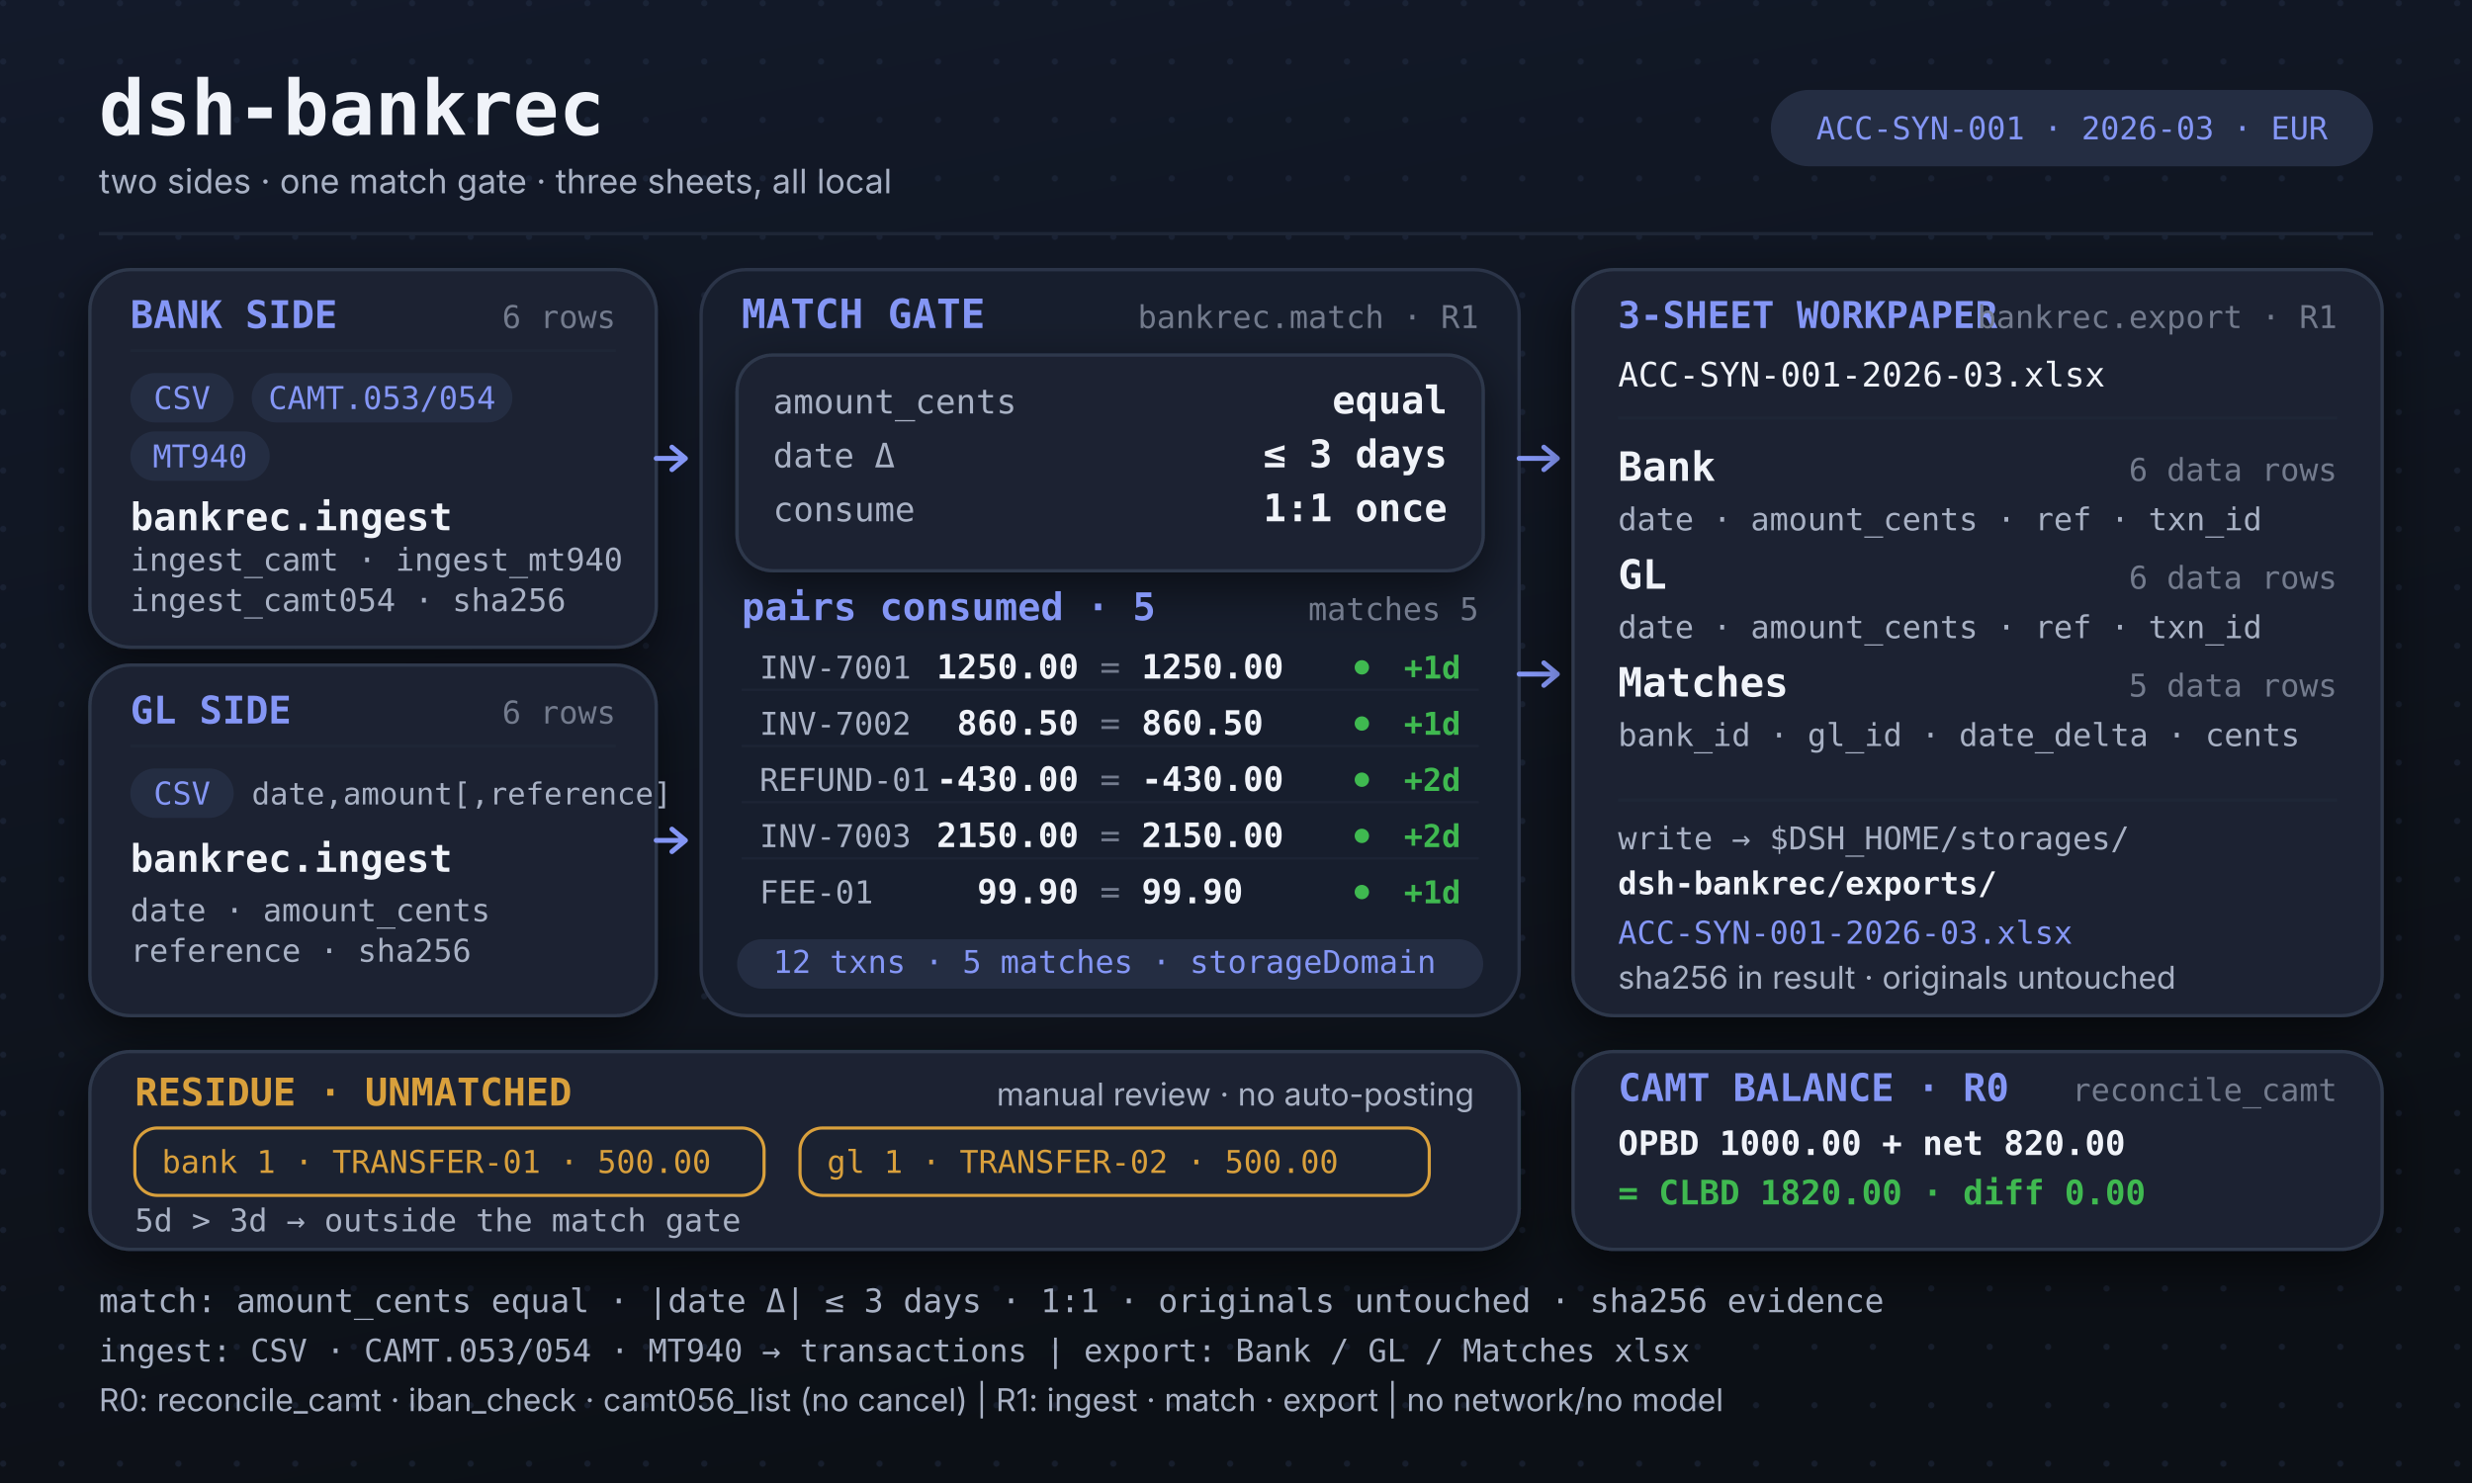
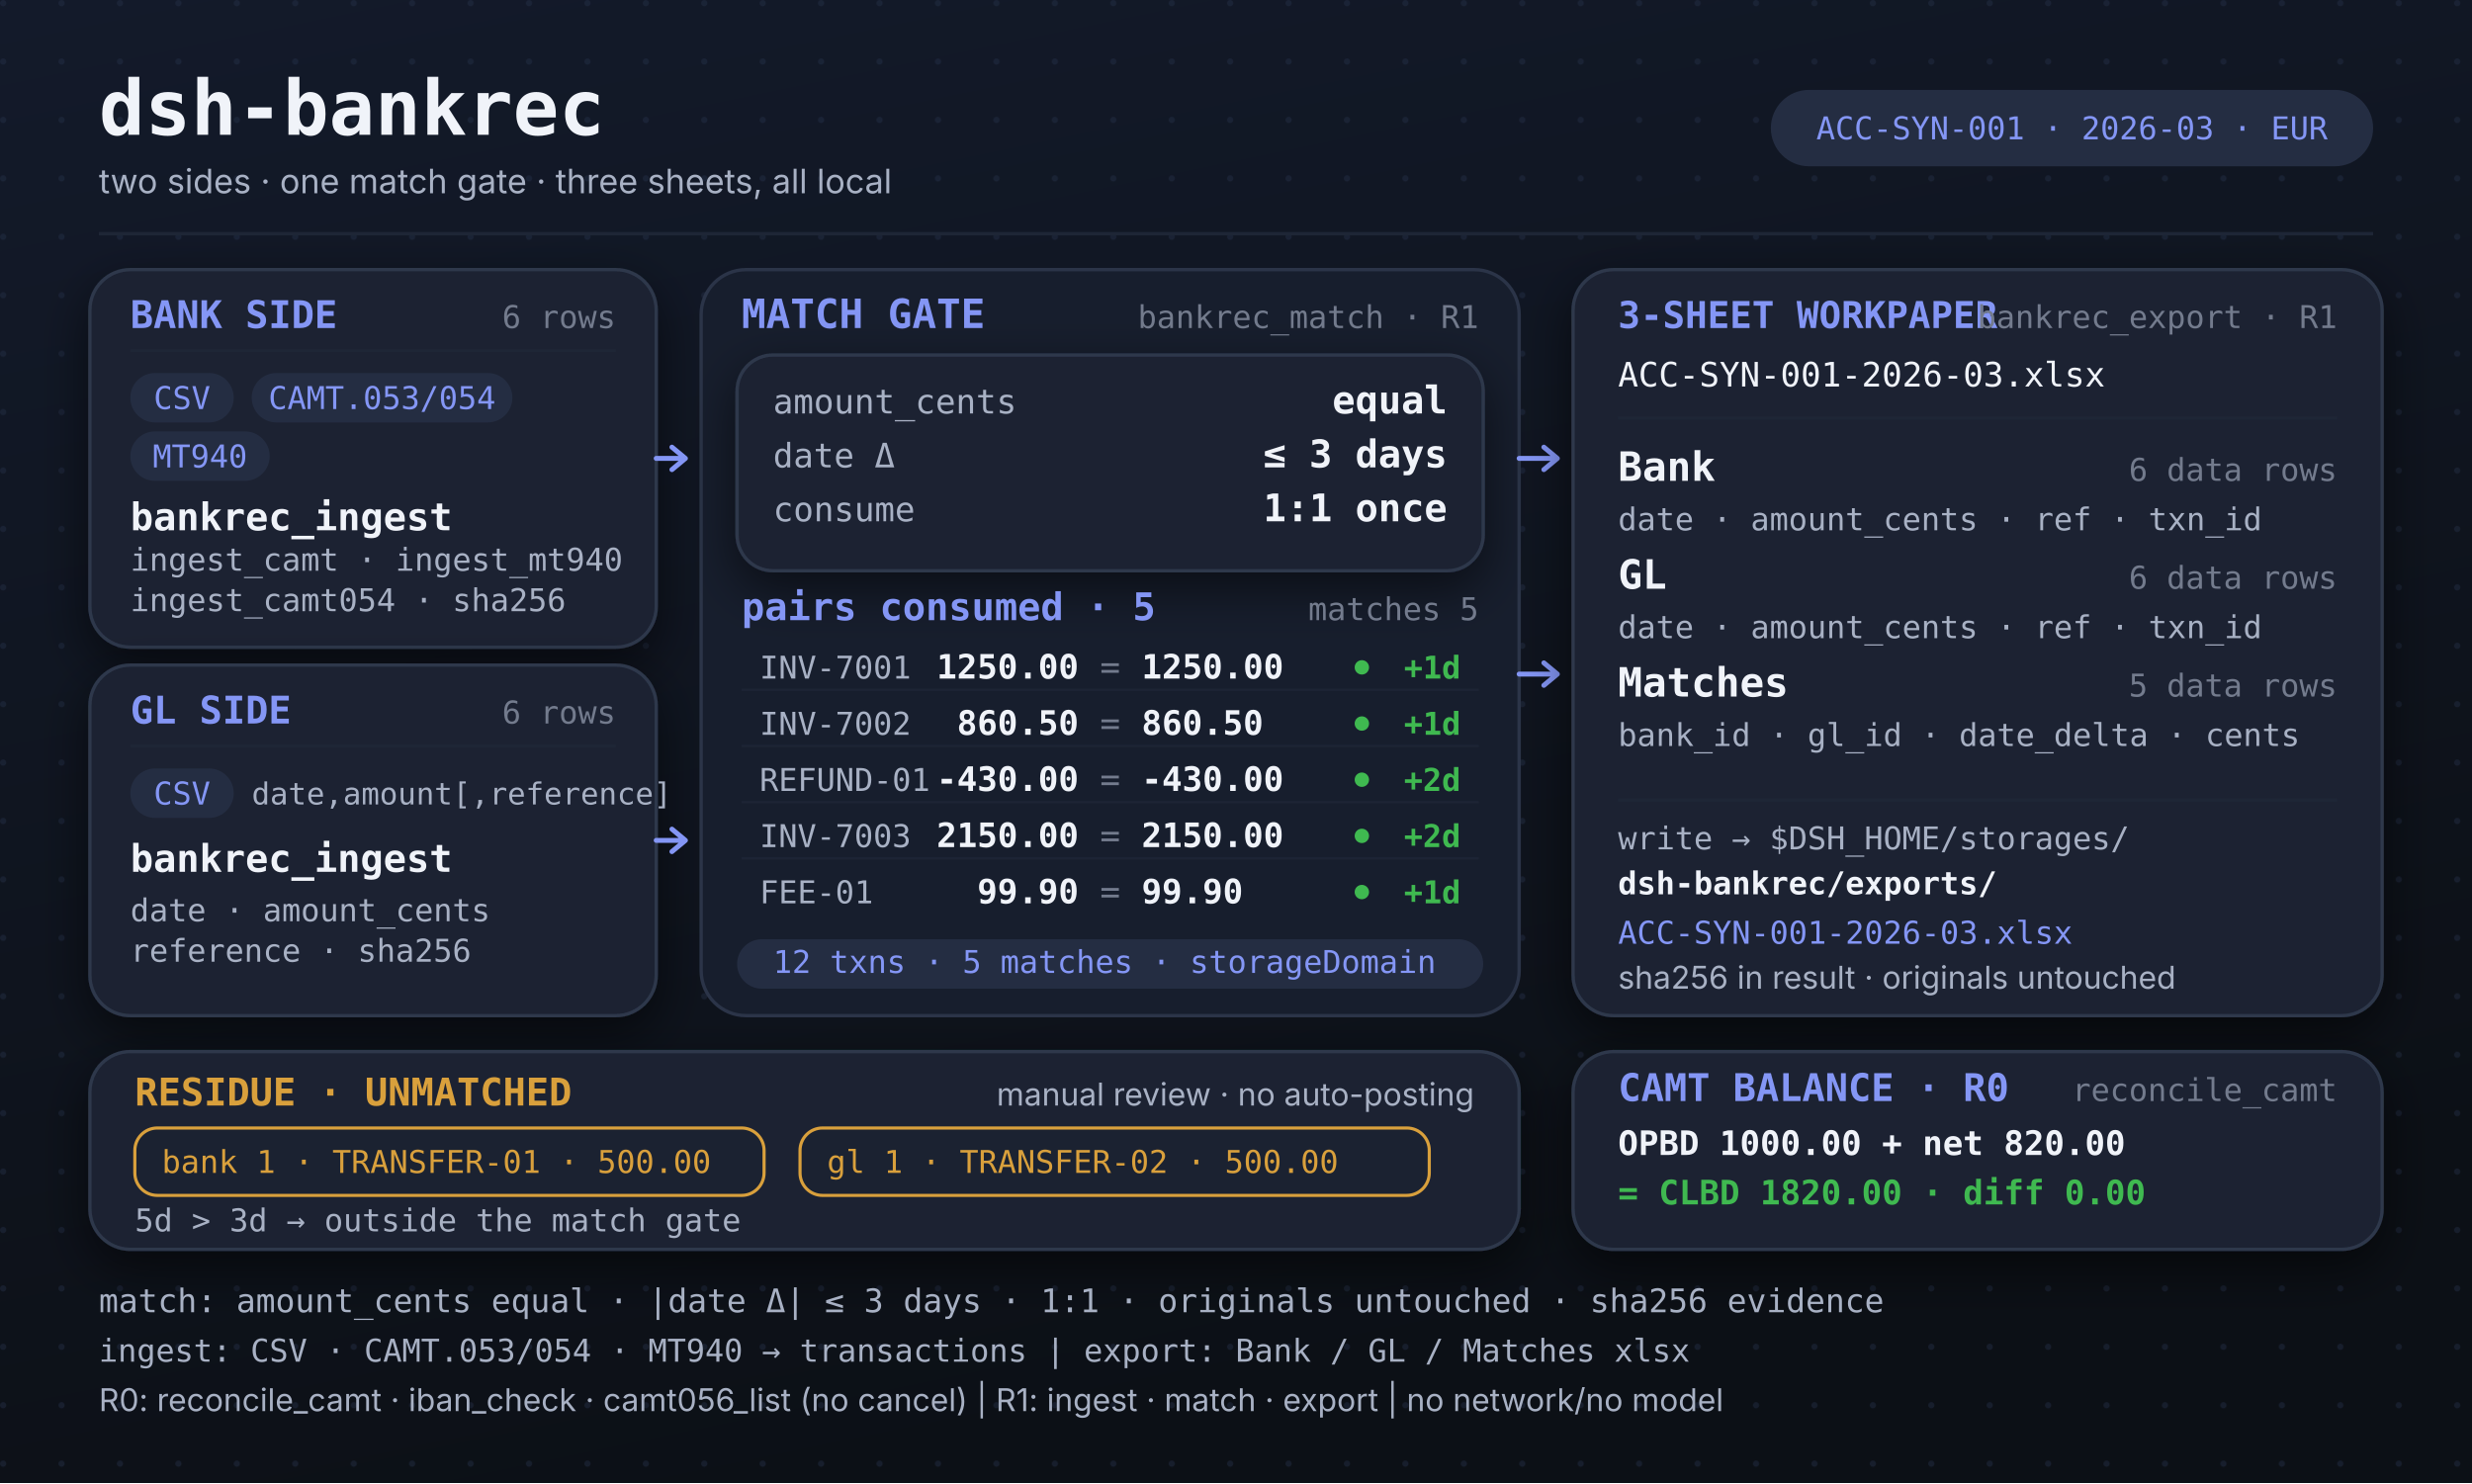
<svg xmlns="http://www.w3.org/2000/svg" width="1100" height="660" viewBox="0 0 1100 660" role="img" aria-label="dsh-bankrec structure: bank side (CSV, CAMT.053/054, MT940) and GL side (CSV) both ingest into the local transactions table; the match gate applies exact integer cents and a date delta within 3 days, consuming pairs 1:1; accepted pairs become the Bank / GL / Matches workpaper, while the unmatched rows and the CAMT balance identity sit on two boundary rails">
  <defs>
    <linearGradient id="bg" x1="0" y1="0" x2="0.35" y2="1">
      <stop offset="0" stop-color="#131a2a" />
      <stop offset="1" stop-color="#0c1016" />
    </linearGradient>
    <filter id="soft" x="-30%" y="-30%" width="160%" height="180%">
      <feDropShadow dx="0" dy="8" stdDeviation="11" flood-color="#000000" flood-opacity="0.55" />
    </filter>
    <pattern id="dots" width="26" height="26" patternUnits="userSpaceOnUse">
      <circle cx="1.4" cy="1.4" r="1.4" fill="#26314a" />
    </pattern>
  </defs>
  <rect width="1100" height="660" fill="url(#bg)" />
  <rect width="1100" height="660" fill="url(#dots)" opacity=".42" />
  <text x="44" y="60" fill="#f0f3f9" font-family="ui-monospace, SFMono-Regular, Menlo, Consolas, monospace" font-size="34" font-weight="700" text-anchor="start">dsh-bankrec</text>
  <text x="44" y="86" fill="#a8b1c4" font-family="ui-sans-serif, system-ui, -apple-system, 'Segoe UI', 'Microsoft YaHei', sans-serif" font-size="15" font-weight="400" text-anchor="start">two sides · one match gate · three sheets, all local</text>
  <rect x="788" y="40" width="268" height="34" rx="17" fill="#242d42" />
  <text x="922" y="62" fill="#8496f5" font-family="ui-monospace, SFMono-Regular, Menlo, Consolas, monospace" font-size="14" font-weight="400" text-anchor="middle">ACC-SYN-001 · 2026-03 · EUR</text>
  <line x1="44" y1="104" x2="1056" y2="104" stroke="#1e2636" stroke-width="1.5" />
  <g filter="url(#soft)">
    <rect x="40" y="120" width="252" height="168" rx="18" fill="#1b2231" stroke="#2e374b" stroke-width="1.5" />
  </g>
  <text x="58" y="146" fill="#8496f5" font-family="ui-monospace, SFMono-Regular, Menlo, Consolas, monospace" font-size="17" font-weight="700" text-anchor="start">BANK SIDE</text>
  <text x="274" y="146" fill="#737b8d" font-family="ui-monospace, SFMono-Regular, Menlo, Consolas, monospace" font-size="14" font-weight="400" text-anchor="end">6 rows</text>
  <line x1="58" y1="156" x2="274" y2="156" stroke="#1e2636" stroke-width="1.3" />
  <rect x="58" y="166" width="46" height="22" rx="11.0" fill="#242d42" />
  <text x="81.0" y="182.04" fill="#8496f5" font-family="ui-monospace, SFMono-Regular, Menlo, Consolas, monospace" font-size="14" font-weight="400" text-anchor="middle">CSV</text>
  <rect x="112" y="166" width="116" height="22" rx="11.0" fill="#242d42" />
  <text x="170.0" y="182.04" fill="#8496f5" font-family="ui-monospace, SFMono-Regular, Menlo, Consolas, monospace" font-size="14" font-weight="400" text-anchor="middle">CAMT.053/054</text>
  <rect x="58" y="192" width="62" height="22" rx="11.0" fill="#242d42" />
  <text x="89.0" y="208.04" fill="#8496f5" font-family="ui-monospace, SFMono-Regular, Menlo, Consolas, monospace" font-size="14" font-weight="400" text-anchor="middle">MT940</text>
-   <text x="58" y="236" fill="#f0f3f9" font-family="ui-monospace, SFMono-Regular, Menlo, Consolas, monospace" font-size="17" font-weight="700" text-anchor="start">bankrec.ingest</text>
+   <text x="58" y="236" fill="#f0f3f9" font-family="ui-monospace, SFMono-Regular, Menlo, Consolas, monospace" font-size="17" font-weight="700" text-anchor="start">bankrec_ingest</text>
  <text x="58" y="254" fill="#a8b1c4" font-family="ui-monospace, SFMono-Regular, Menlo, Consolas, monospace" font-size="14" font-weight="400" text-anchor="start">ingest_camt · ingest_mt940</text>
  <text x="58" y="272" fill="#a8b1c4" font-family="ui-monospace, SFMono-Regular, Menlo, Consolas, monospace" font-size="14" font-weight="400" text-anchor="start">ingest_camt054 · sha256</text>
  <g filter="url(#soft)">
    <rect x="40" y="296" width="252" height="156" rx="18" fill="#1b2231" stroke="#2e374b" stroke-width="1.5" />
  </g>
  <text x="58" y="322" fill="#8496f5" font-family="ui-monospace, SFMono-Regular, Menlo, Consolas, monospace" font-size="17" font-weight="700" text-anchor="start">GL SIDE</text>
  <text x="274" y="322" fill="#737b8d" font-family="ui-monospace, SFMono-Regular, Menlo, Consolas, monospace" font-size="14" font-weight="400" text-anchor="end">6 rows</text>
  <line x1="58" y1="332" x2="274" y2="332" stroke="#1e2636" stroke-width="1.3" />
  <rect x="58" y="342" width="46" height="22" rx="11.0" fill="#242d42" />
  <text x="81.0" y="358.04" fill="#8496f5" font-family="ui-monospace, SFMono-Regular, Menlo, Consolas, monospace" font-size="14" font-weight="400" text-anchor="middle">CSV</text>
  <text x="112" y="358" fill="#a8b1c4" font-family="ui-monospace, SFMono-Regular, Menlo, Consolas, monospace" font-size="13.5" font-weight="400" text-anchor="start">date,amount[,reference]</text>
-   <text x="58" y="388" fill="#f0f3f9" font-family="ui-monospace, SFMono-Regular, Menlo, Consolas, monospace" font-size="17" font-weight="700" text-anchor="start">bankrec.ingest</text>
+   <text x="58" y="388" fill="#f0f3f9" font-family="ui-monospace, SFMono-Regular, Menlo, Consolas, monospace" font-size="17" font-weight="700" text-anchor="start">bankrec_ingest</text>
  <text x="58" y="410" fill="#a8b1c4" font-family="ui-monospace, SFMono-Regular, Menlo, Consolas, monospace" font-size="14" font-weight="400" text-anchor="start">date · amount_cents</text>
  <text x="58" y="428" fill="#a8b1c4" font-family="ui-monospace, SFMono-Regular, Menlo, Consolas, monospace" font-size="14" font-weight="400" text-anchor="start">reference · sha256</text>
  <path d="M292 204 L305 204 M299 199 L305 204 L299 209" fill="none" stroke="#8496f5" stroke-width="2.2" stroke-linecap="round" stroke-linejoin="round" />
  <path d="M292 374 L305 374 M299 369 L305 374 L299 379" fill="none" stroke="#8496f5" stroke-width="2.2" stroke-linecap="round" stroke-linejoin="round" />
  <rect x="312" y="120" width="364" height="332" rx="20" fill="#171e2d" stroke="#2b3448" stroke-width="1.5" />
  <text x="330" y="146" fill="#8496f5" font-family="ui-monospace, SFMono-Regular, Menlo, Consolas, monospace" font-size="18" font-weight="700" text-anchor="start">MATCH GATE</text>
-   <text x="658" y="146" fill="#737b8d" font-family="ui-monospace, SFMono-Regular, Menlo, Consolas, monospace" font-size="14" font-weight="400" text-anchor="end">bankrec.match · R1</text>
+   <text x="658" y="146" fill="#737b8d" font-family="ui-monospace, SFMono-Regular, Menlo, Consolas, monospace" font-size="14" font-weight="400" text-anchor="end">bankrec_match · R1</text>
  <g filter="url(#soft)">
    <rect x="328" y="158" width="332" height="96" rx="16" fill="#1b2231" stroke="#2e374b" stroke-width="1.5" />
  </g>
  <text x="344" y="184" fill="#a8b1c4" font-family="ui-monospace, SFMono-Regular, Menlo, Consolas, monospace" font-size="15" font-weight="400" text-anchor="start">amount_cents</text>
  <text x="644" y="184" fill="#f0f3f9" font-family="ui-monospace, SFMono-Regular, Menlo, Consolas, monospace" font-size="17" font-weight="700" text-anchor="end">equal</text>
  <text x="344" y="208" fill="#a8b1c4" font-family="ui-monospace, SFMono-Regular, Menlo, Consolas, monospace" font-size="15" font-weight="400" text-anchor="start">date Δ</text>
  <text x="644" y="208" fill="#f0f3f9" font-family="ui-monospace, SFMono-Regular, Menlo, Consolas, monospace" font-size="17" font-weight="700" text-anchor="end">≤ 3 days</text>
  <text x="344" y="232" fill="#a8b1c4" font-family="ui-monospace, SFMono-Regular, Menlo, Consolas, monospace" font-size="15" font-weight="400" text-anchor="start">consume</text>
  <text x="644" y="232" fill="#f0f3f9" font-family="ui-monospace, SFMono-Regular, Menlo, Consolas, monospace" font-size="17" font-weight="700" text-anchor="end">1:1 once</text>
  <text x="330" y="276" fill="#8496f5" font-family="ui-monospace, SFMono-Regular, Menlo, Consolas, monospace" font-size="17" font-weight="700" text-anchor="start">pairs consumed · 5</text>
  <text x="658" y="276" fill="#737b8d" font-family="ui-monospace, SFMono-Regular, Menlo, Consolas, monospace" font-size="14" font-weight="400" text-anchor="end">matches 5</text>
  <text x="338" y="302" fill="#a8b1c4" font-family="ui-monospace, SFMono-Regular, Menlo, Consolas, monospace" font-size="14" font-weight="400" text-anchor="start">INV-7001</text>
  <text x="480" y="302" fill="#f0f3f9" font-family="ui-monospace, SFMono-Regular, Menlo, Consolas, monospace" font-size="15" font-weight="700" text-anchor="end">1250.00</text>
  <text x="494" y="302" fill="#737b8d" font-family="ui-monospace, SFMono-Regular, Menlo, Consolas, monospace" font-size="15" font-weight="400" text-anchor="middle">=</text>
  <text x="508" y="302" fill="#f0f3f9" font-family="ui-monospace, SFMono-Regular, Menlo, Consolas, monospace" font-size="15" font-weight="700" text-anchor="start">1250.00</text>
  <circle cx="606" cy="297" r="3.2" fill="#3fb950" />
  <text x="650" y="302" fill="#3fb950" font-family="ui-monospace, SFMono-Regular, Menlo, Consolas, monospace" font-size="14" font-weight="700" text-anchor="end">+1d</text>
  <line x1="330" y1="307" x2="658" y2="307" stroke="#1e2636" stroke-width="1" opacity=".8" />
  <text x="338" y="327" fill="#a8b1c4" font-family="ui-monospace, SFMono-Regular, Menlo, Consolas, monospace" font-size="14" font-weight="400" text-anchor="start">INV-7002</text>
  <text x="480" y="327" fill="#f0f3f9" font-family="ui-monospace, SFMono-Regular, Menlo, Consolas, monospace" font-size="15" font-weight="700" text-anchor="end">860.50</text>
  <text x="494" y="327" fill="#737b8d" font-family="ui-monospace, SFMono-Regular, Menlo, Consolas, monospace" font-size="15" font-weight="400" text-anchor="middle">=</text>
  <text x="508" y="327" fill="#f0f3f9" font-family="ui-monospace, SFMono-Regular, Menlo, Consolas, monospace" font-size="15" font-weight="700" text-anchor="start">860.50</text>
  <circle cx="606" cy="322" r="3.2" fill="#3fb950" />
  <text x="650" y="327" fill="#3fb950" font-family="ui-monospace, SFMono-Regular, Menlo, Consolas, monospace" font-size="14" font-weight="700" text-anchor="end">+1d</text>
  <line x1="330" y1="332" x2="658" y2="332" stroke="#1e2636" stroke-width="1" opacity=".8" />
  <text x="338" y="352" fill="#a8b1c4" font-family="ui-monospace, SFMono-Regular, Menlo, Consolas, monospace" font-size="14" font-weight="400" text-anchor="start">REFUND-01</text>
  <text x="480" y="352" fill="#f0f3f9" font-family="ui-monospace, SFMono-Regular, Menlo, Consolas, monospace" font-size="15" font-weight="700" text-anchor="end">-430.00</text>
  <text x="494" y="352" fill="#737b8d" font-family="ui-monospace, SFMono-Regular, Menlo, Consolas, monospace" font-size="15" font-weight="400" text-anchor="middle">=</text>
  <text x="508" y="352" fill="#f0f3f9" font-family="ui-monospace, SFMono-Regular, Menlo, Consolas, monospace" font-size="15" font-weight="700" text-anchor="start">-430.00</text>
  <circle cx="606" cy="347" r="3.2" fill="#3fb950" />
  <text x="650" y="352" fill="#3fb950" font-family="ui-monospace, SFMono-Regular, Menlo, Consolas, monospace" font-size="14" font-weight="700" text-anchor="end">+2d</text>
  <line x1="330" y1="357" x2="658" y2="357" stroke="#1e2636" stroke-width="1" opacity=".8" />
  <text x="338" y="377" fill="#a8b1c4" font-family="ui-monospace, SFMono-Regular, Menlo, Consolas, monospace" font-size="14" font-weight="400" text-anchor="start">INV-7003</text>
  <text x="480" y="377" fill="#f0f3f9" font-family="ui-monospace, SFMono-Regular, Menlo, Consolas, monospace" font-size="15" font-weight="700" text-anchor="end">2150.00</text>
  <text x="494" y="377" fill="#737b8d" font-family="ui-monospace, SFMono-Regular, Menlo, Consolas, monospace" font-size="15" font-weight="400" text-anchor="middle">=</text>
  <text x="508" y="377" fill="#f0f3f9" font-family="ui-monospace, SFMono-Regular, Menlo, Consolas, monospace" font-size="15" font-weight="700" text-anchor="start">2150.00</text>
  <circle cx="606" cy="372" r="3.2" fill="#3fb950" />
  <text x="650" y="377" fill="#3fb950" font-family="ui-monospace, SFMono-Regular, Menlo, Consolas, monospace" font-size="14" font-weight="700" text-anchor="end">+2d</text>
  <line x1="330" y1="382" x2="658" y2="382" stroke="#1e2636" stroke-width="1" opacity=".8" />
  <text x="338" y="402" fill="#a8b1c4" font-family="ui-monospace, SFMono-Regular, Menlo, Consolas, monospace" font-size="14" font-weight="400" text-anchor="start">FEE-01</text>
  <text x="480" y="402" fill="#f0f3f9" font-family="ui-monospace, SFMono-Regular, Menlo, Consolas, monospace" font-size="15" font-weight="700" text-anchor="end">99.90</text>
  <text x="494" y="402" fill="#737b8d" font-family="ui-monospace, SFMono-Regular, Menlo, Consolas, monospace" font-size="15" font-weight="400" text-anchor="middle">=</text>
  <text x="508" y="402" fill="#f0f3f9" font-family="ui-monospace, SFMono-Regular, Menlo, Consolas, monospace" font-size="15" font-weight="700" text-anchor="start">99.90</text>
  <circle cx="606" cy="397" r="3.2" fill="#3fb950" />
  <text x="650" y="402" fill="#3fb950" font-family="ui-monospace, SFMono-Regular, Menlo, Consolas, monospace" font-size="14" font-weight="700" text-anchor="end">+1d</text>
  <rect x="328" y="418" width="332" height="22" rx="11" fill="#242d42" />
  <text x="344" y="433" fill="#8496f5" font-family="ui-monospace, SFMono-Regular, Menlo, Consolas, monospace" font-size="14" font-weight="400" text-anchor="start">12 txns · 5 matches · storageDomain</text>
  <path d="M676 204 L693 204 M687 199 L693 204 L687 209" fill="none" stroke="#8496f5" stroke-width="2.2" stroke-linecap="round" stroke-linejoin="round" />
  <path d="M676 300 L693 300 M687 295 L693 300 L687 305" fill="none" stroke="#8496f5" stroke-width="2.2" stroke-linecap="round" stroke-linejoin="round" />
  <g filter="url(#soft)">
    <rect x="700" y="120" width="360" height="332" rx="18" fill="#1b2231" stroke="#2e374b" stroke-width="1.5" />
  </g>
  <text x="720" y="146" fill="#8496f5" font-family="ui-monospace, SFMono-Regular, Menlo, Consolas, monospace" font-size="16.5" font-weight="700" text-anchor="start">3-SHEET WORKPAPER</text>
-   <text x="1040" y="146" fill="#737b8d" font-family="ui-monospace, SFMono-Regular, Menlo, Consolas, monospace" font-size="14" font-weight="400" text-anchor="end">bankrec.export · R1</text>
+   <text x="1040" y="146" fill="#737b8d" font-family="ui-monospace, SFMono-Regular, Menlo, Consolas, monospace" font-size="14" font-weight="400" text-anchor="end">bankrec_export · R1</text>
  <text x="720" y="172" fill="#f0f3f9" font-family="ui-monospace, SFMono-Regular, Menlo, Consolas, monospace" font-size="15" font-weight="400" text-anchor="start">ACC-SYN-001-2026-03.xlsx</text>
  <line x1="720" y1="186" x2="1040" y2="186" stroke="#1e2636" stroke-width="1.3" />
  <text x="720" y="214" fill="#f0f3f9" font-family="ui-monospace, SFMono-Regular, Menlo, Consolas, monospace" font-size="18" font-weight="700" text-anchor="start">Bank</text>
  <text x="1040" y="214" fill="#737b8d" font-family="ui-monospace, SFMono-Regular, Menlo, Consolas, monospace" font-size="14" font-weight="400" text-anchor="end">6 data rows</text>
  <text x="720" y="236" fill="#a8b1c4" font-family="ui-monospace, SFMono-Regular, Menlo, Consolas, monospace" font-size="14" font-weight="400" text-anchor="start">date · amount_cents · ref · txn_id</text>
  <text x="720" y="262" fill="#f0f3f9" font-family="ui-monospace, SFMono-Regular, Menlo, Consolas, monospace" font-size="18" font-weight="700" text-anchor="start">GL</text>
  <text x="1040" y="262" fill="#737b8d" font-family="ui-monospace, SFMono-Regular, Menlo, Consolas, monospace" font-size="14" font-weight="400" text-anchor="end">6 data rows</text>
  <text x="720" y="284" fill="#a8b1c4" font-family="ui-monospace, SFMono-Regular, Menlo, Consolas, monospace" font-size="14" font-weight="400" text-anchor="start">date · amount_cents · ref · txn_id</text>
  <text x="720" y="310" fill="#f0f3f9" font-family="ui-monospace, SFMono-Regular, Menlo, Consolas, monospace" font-size="18" font-weight="700" text-anchor="start">Matches</text>
  <text x="1040" y="310" fill="#737b8d" font-family="ui-monospace, SFMono-Regular, Menlo, Consolas, monospace" font-size="14" font-weight="400" text-anchor="end">5 data rows</text>
  <text x="720" y="332" fill="#a8b1c4" font-family="ui-monospace, SFMono-Regular, Menlo, Consolas, monospace" font-size="14" font-weight="400" text-anchor="start">bank_id · gl_id · date_delta · cents</text>
  <line x1="720" y1="356" x2="1040" y2="356" stroke="#1e2636" stroke-width="1.3" />
  <text x="720" y="378" fill="#a8b1c4" font-family="ui-monospace, SFMono-Regular, Menlo, Consolas, monospace" font-size="14" font-weight="400" text-anchor="start">write → $DSH_HOME/storages/</text>
  <text x="720" y="398" fill="#f0f3f9" font-family="ui-monospace, SFMono-Regular, Menlo, Consolas, monospace" font-size="14" font-weight="700" text-anchor="start">dsh-bankrec/exports/</text>
  <text x="720" y="420" fill="#8496f5" font-family="ui-monospace, SFMono-Regular, Menlo, Consolas, monospace" font-size="14" font-weight="400" text-anchor="start">ACC-SYN-001-2026-03.xlsx</text>
  <text x="720" y="440" fill="#a8b1c4" font-family="ui-sans-serif, system-ui, -apple-system, 'Segoe UI', 'Microsoft YaHei', sans-serif" font-size="14" font-weight="400" text-anchor="start">sha256 in result · originals untouched</text>
  <g filter="url(#soft)">
    <rect x="40" y="468" width="636" height="88" rx="18" fill="#1b2231" stroke="#2e374b" stroke-width="1.5" />
  </g>
  <text x="60" y="492" fill="#d9a03c" font-family="ui-monospace, SFMono-Regular, Menlo, Consolas, monospace" font-size="17" font-weight="700" text-anchor="start">RESIDUE · UNMATCHED</text>
  <text x="656" y="492" fill="#a8b1c4" font-family="ui-sans-serif, system-ui, -apple-system, 'Segoe UI', 'Microsoft YaHei', sans-serif" font-size="14" font-weight="400" text-anchor="end">manual review · no auto-posting</text>
  <rect x="60" y="502" width="280" height="30" rx="10" fill="#1b2231" stroke="#d9a03c" stroke-width="1.4" />
  <text x="72" y="522" fill="#d9a03c" font-family="ui-monospace, SFMono-Regular, Menlo, Consolas, monospace" font-size="14" font-weight="400" text-anchor="start">bank 1 · TRANSFER-01 · 500.00</text>
  <rect x="356" y="502" width="280" height="30" rx="10" fill="#1b2231" stroke="#d9a03c" stroke-width="1.4" />
  <text x="368" y="522" fill="#d9a03c" font-family="ui-monospace, SFMono-Regular, Menlo, Consolas, monospace" font-size="14" font-weight="400" text-anchor="start">gl 1 · TRANSFER-02 · 500.00</text>
  <text x="60" y="548" fill="#a8b1c4" font-family="ui-monospace, SFMono-Regular, Menlo, Consolas, monospace" font-size="14" font-weight="400" text-anchor="start">5d &gt; 3d → outside the match gate</text>
  <g filter="url(#soft)">
    <rect x="700" y="468" width="360" height="88" rx="18" fill="#1b2231" stroke="#2e374b" stroke-width="1.5" />
  </g>
  <text x="720" y="490" fill="#8496f5" font-family="ui-monospace, SFMono-Regular, Menlo, Consolas, monospace" font-size="17" font-weight="700" text-anchor="start">CAMT BALANCE · R0</text>
  <text x="1040" y="490" fill="#737b8d" font-family="ui-monospace, SFMono-Regular, Menlo, Consolas, monospace" font-size="14" font-weight="400" text-anchor="end">reconcile_camt</text>
  <text x="720" y="514" fill="#f0f3f9" font-family="ui-monospace, SFMono-Regular, Menlo, Consolas, monospace" font-size="15" font-weight="700" text-anchor="start">OPBD 1000.00 + net 820.00</text>
  <text x="720" y="536" fill="#3fb950" font-family="ui-monospace, SFMono-Regular, Menlo, Consolas, monospace" font-size="15" font-weight="700" text-anchor="start">= CLBD 1820.00 · diff 0.00</text>
  <text x="44" y="584" fill="#a8b1c4" font-family="ui-monospace, SFMono-Regular, Menlo, Consolas, monospace" font-size="14.5" font-weight="400" text-anchor="start">match: amount_cents equal · |date Δ| ≤ 3 days · 1:1 · originals untouched · sha256 evidence</text>
  <text x="44" y="606" fill="#a8b1c4" font-family="ui-monospace, SFMono-Regular, Menlo, Consolas, monospace" font-size="14" font-weight="400" text-anchor="start">ingest: CSV · CAMT.053/054 · MT940 → transactions   |   export: Bank / GL / Matches xlsx</text>
  <text x="44" y="628" fill="#a8b1c4" font-family="ui-sans-serif, system-ui, -apple-system, 'Segoe UI', 'Microsoft YaHei', sans-serif" font-size="14" font-weight="400" text-anchor="start">R0: reconcile_camt · iban_check · camt056_list (no cancel) | R1: ingest · match · export | no network/no model</text>
</svg>
